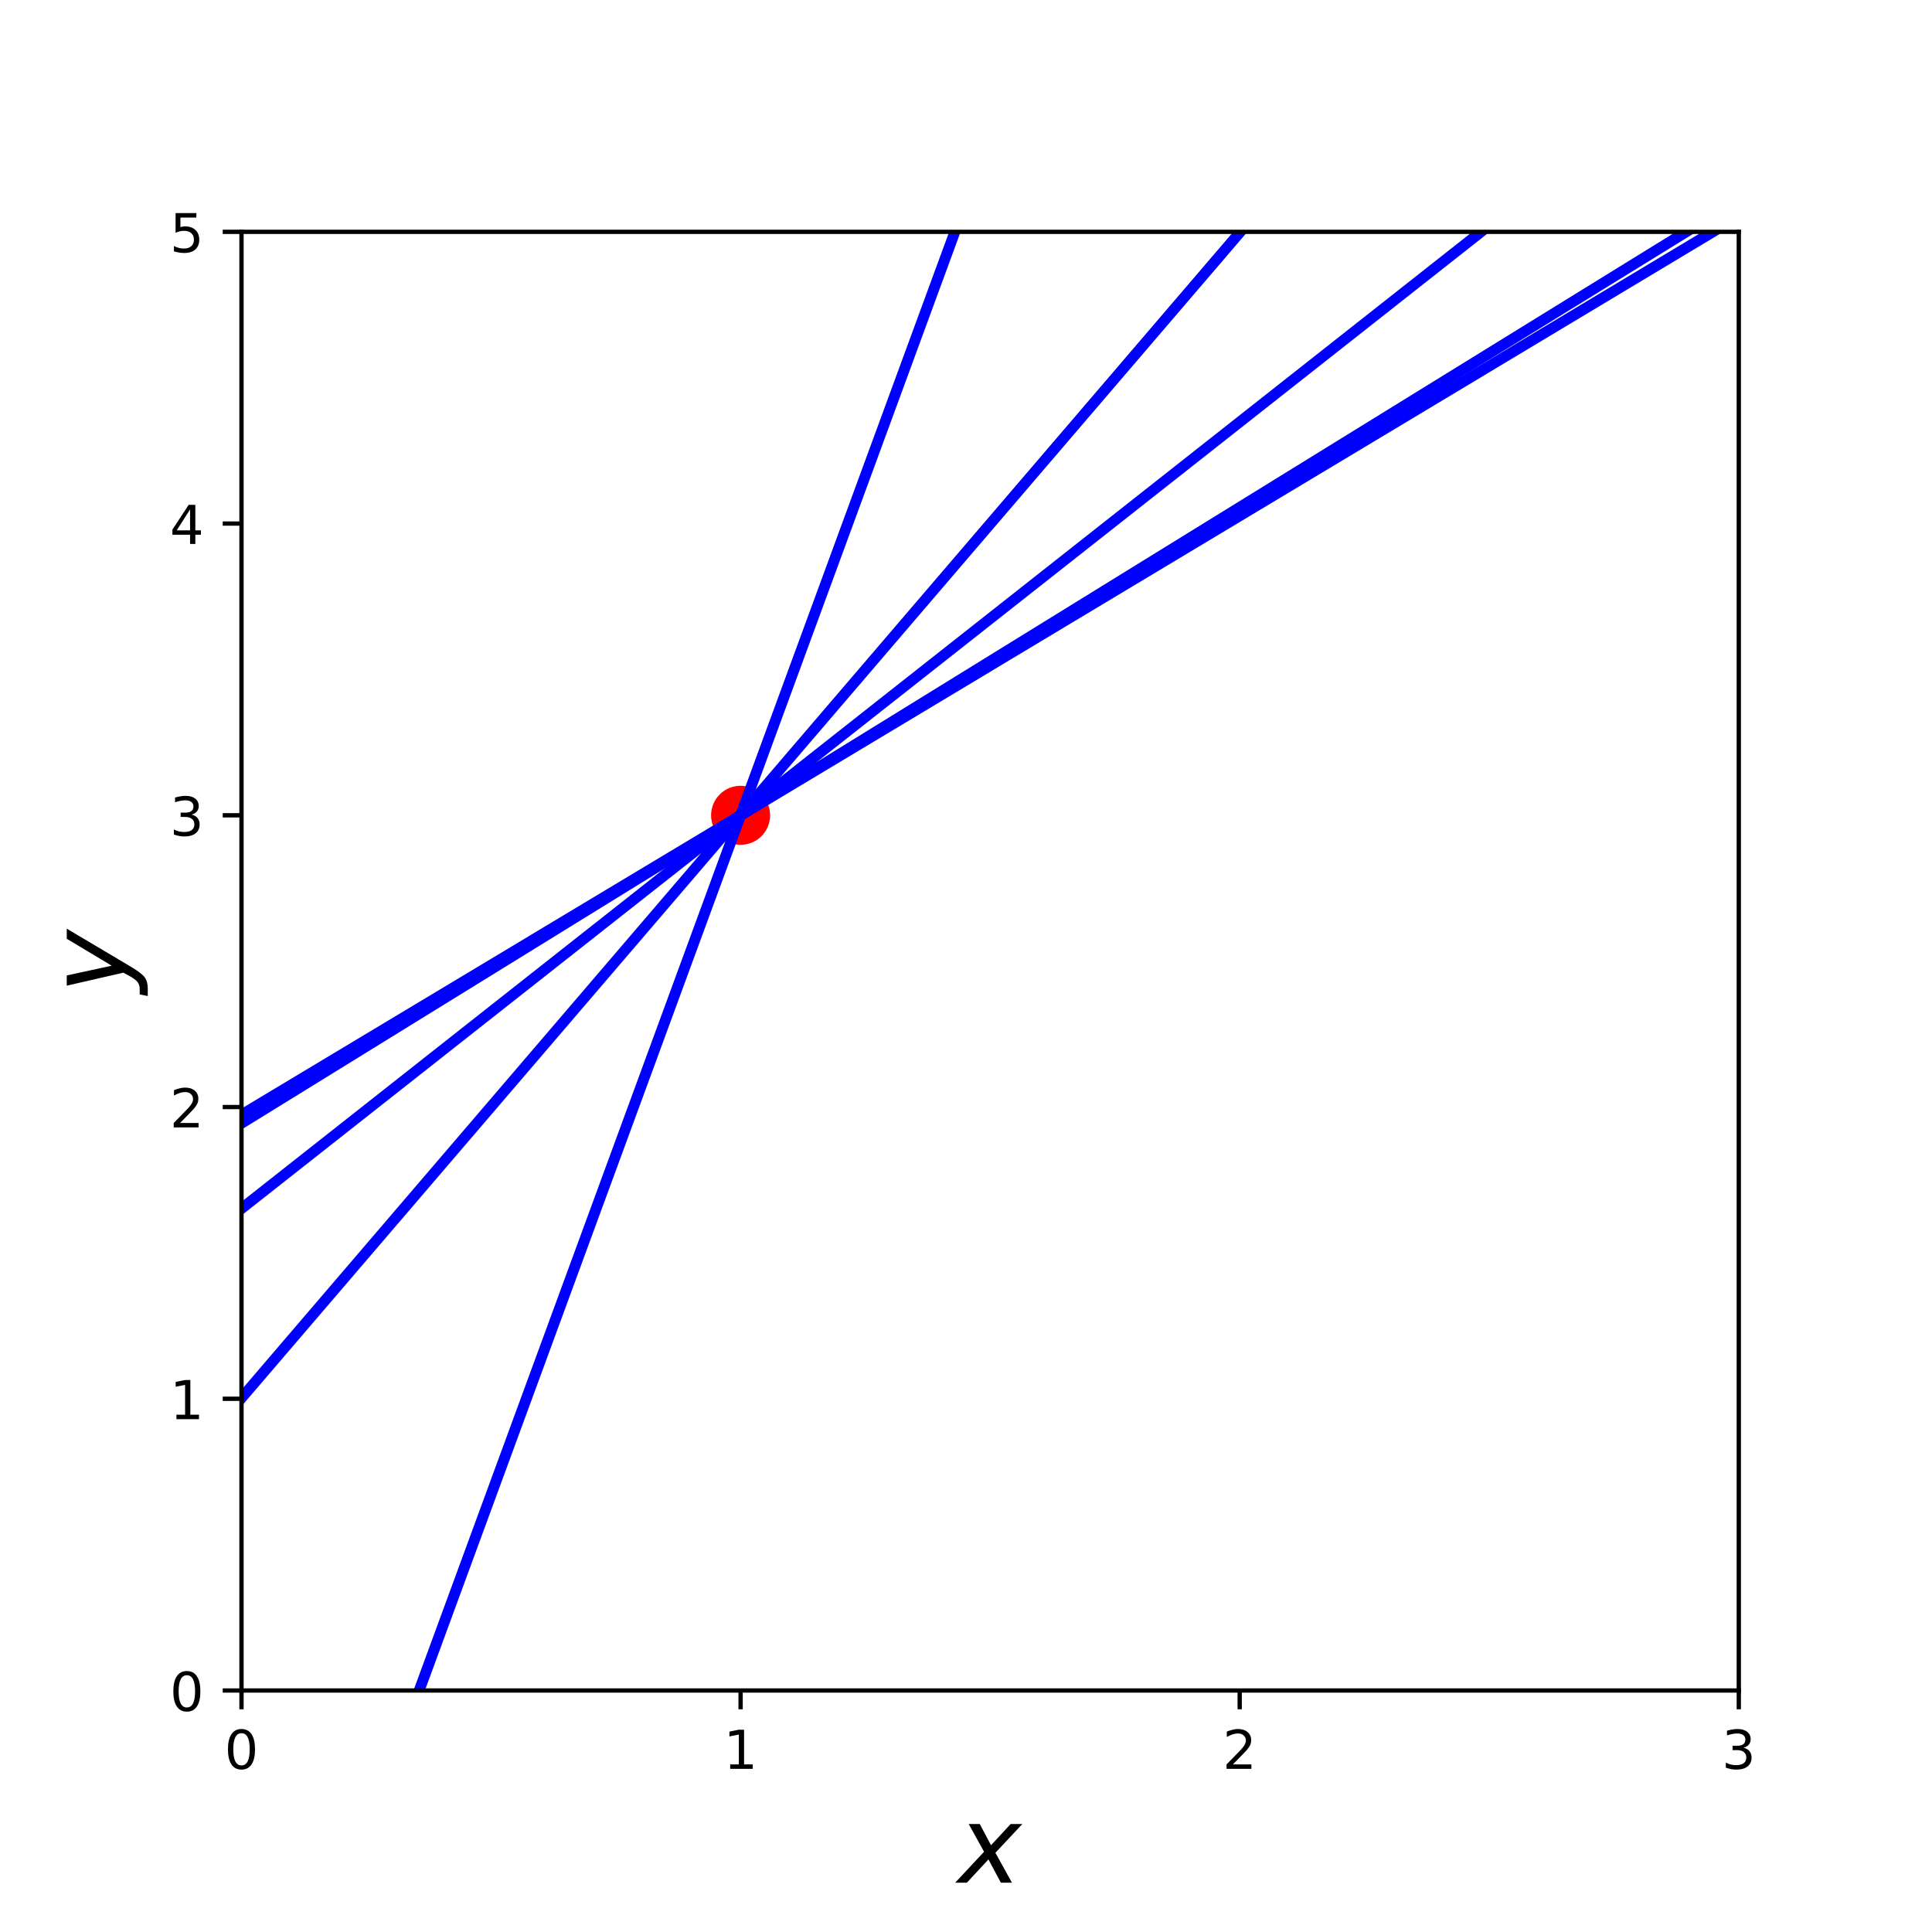
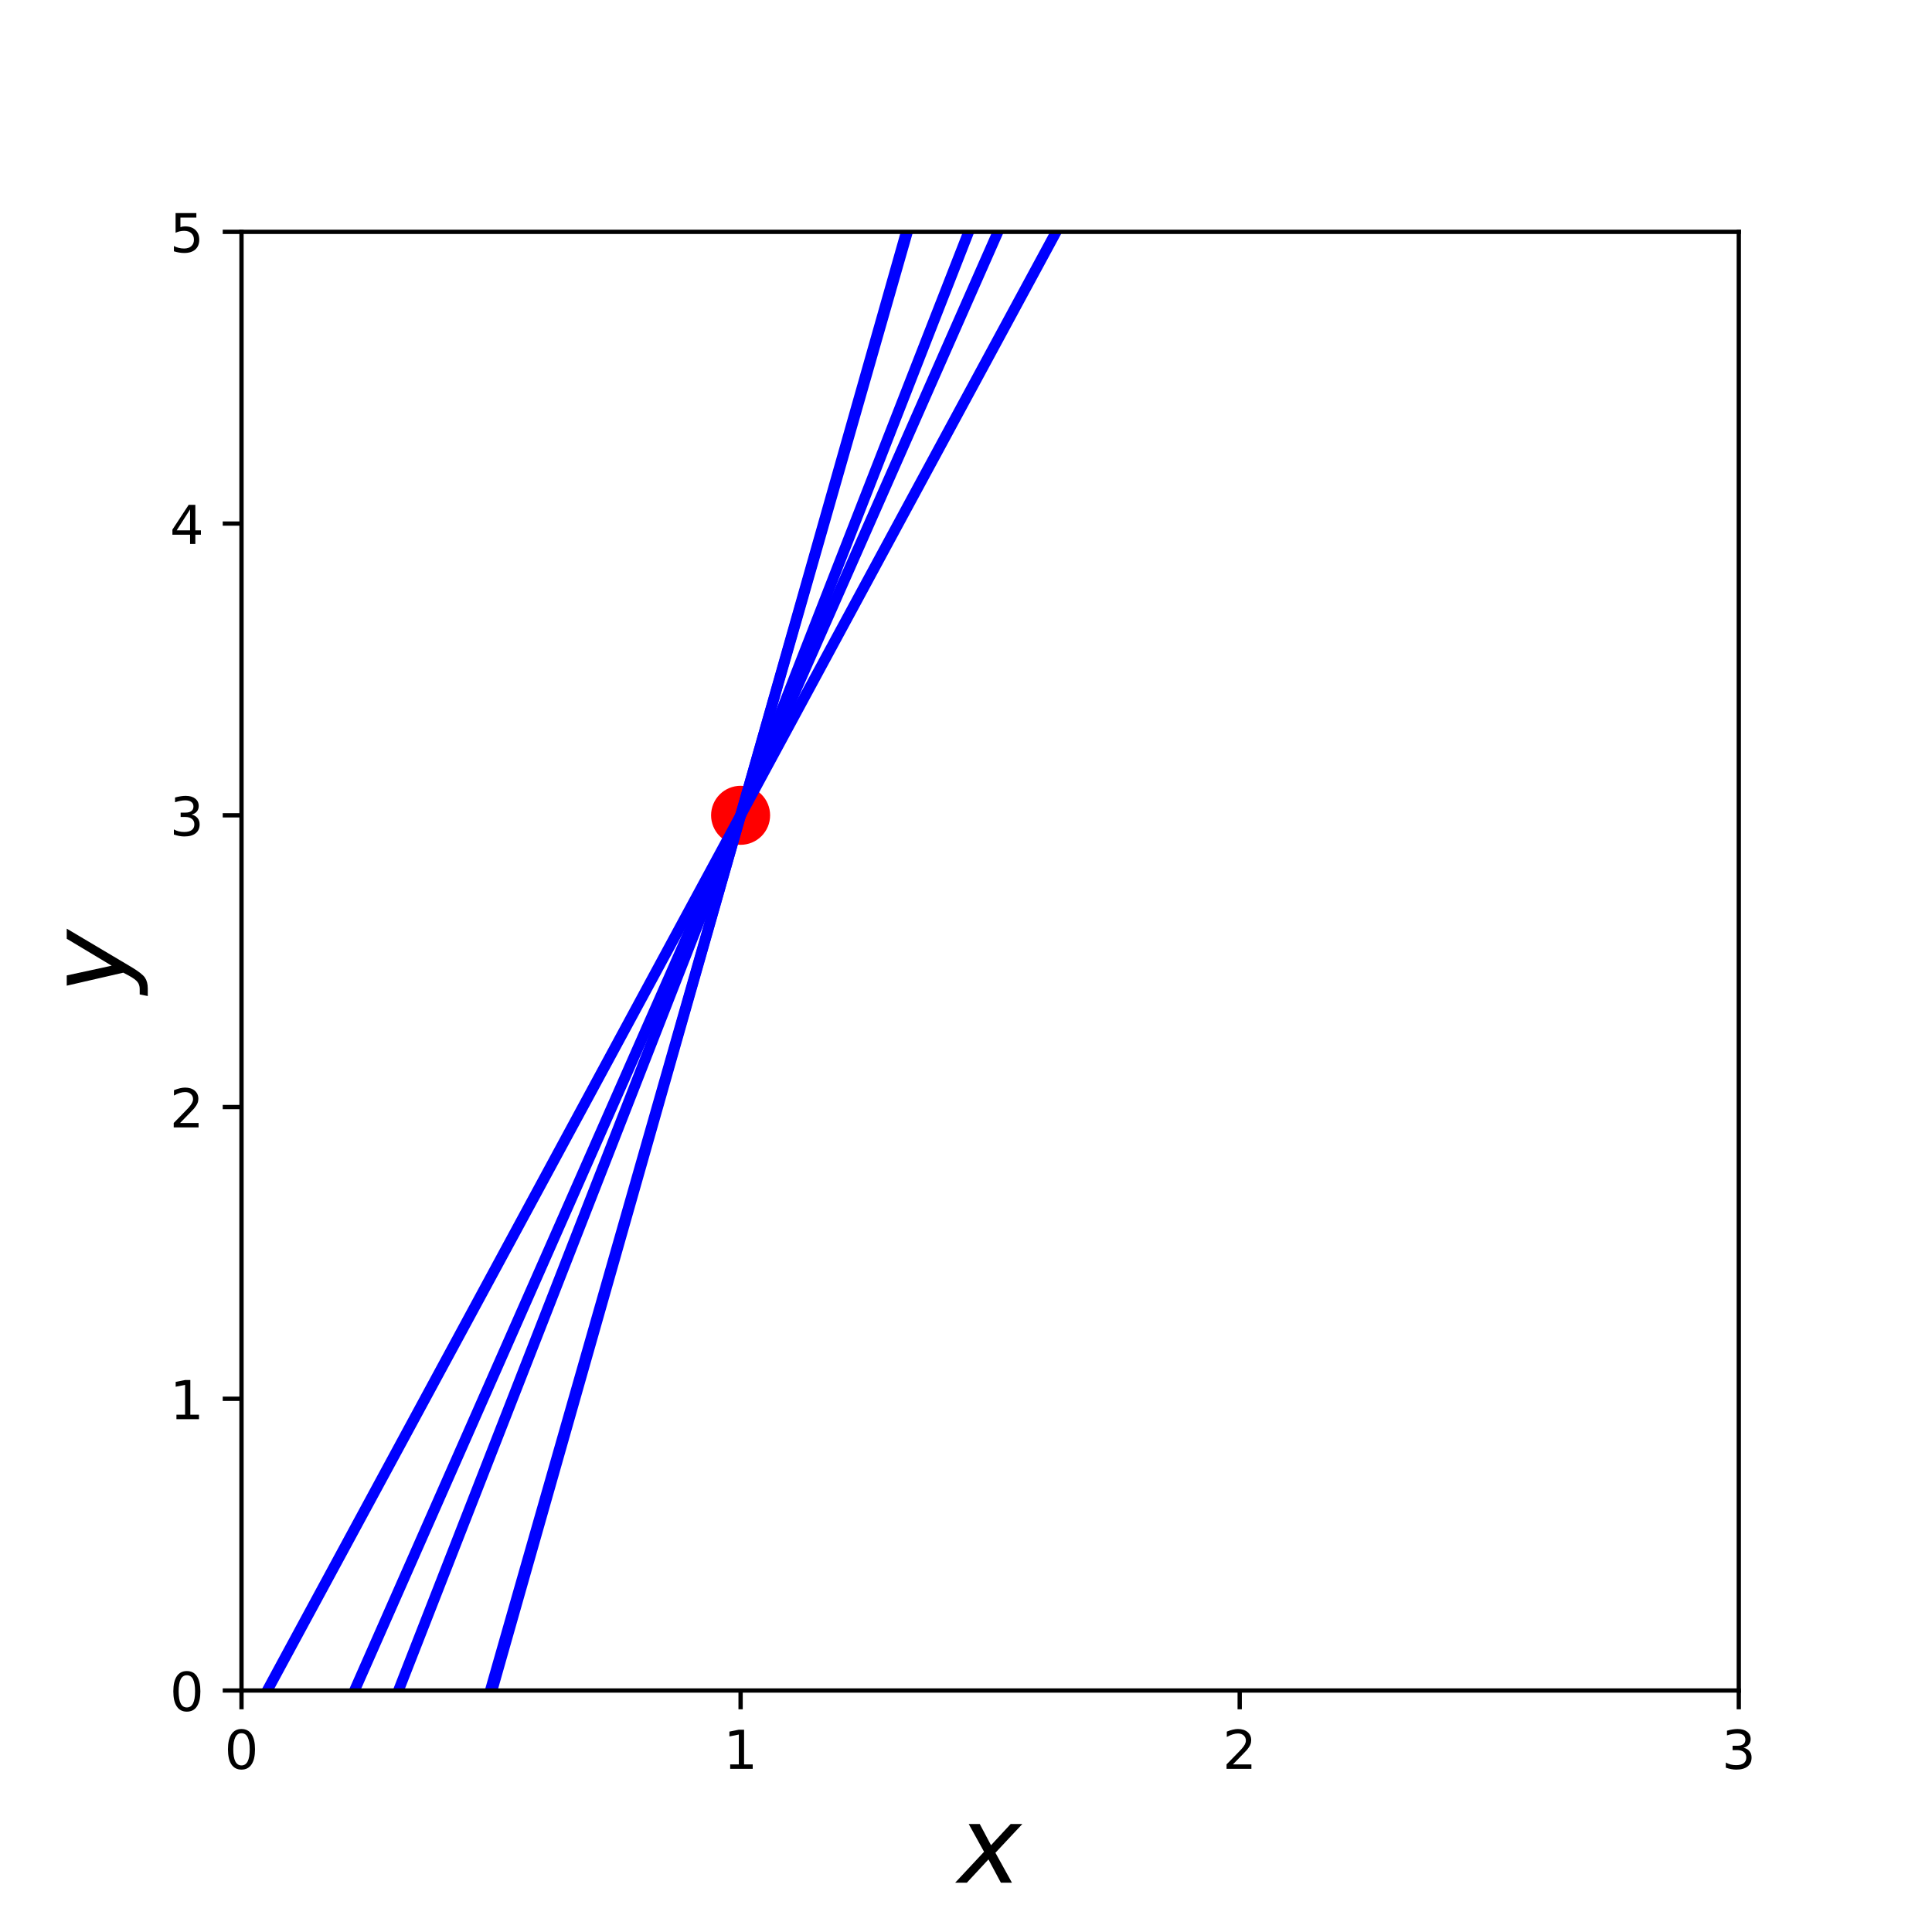
<svg xmlns="http://www.w3.org/2000/svg" xmlns:xlink="http://www.w3.org/1999/xlink" height="360pt" version="1.1" viewBox="0 0 360 360" width="360pt">
  <defs>
    <style type="text/css">
*{stroke-linecap:butt;stroke-linejoin:round;}
  </style>
  </defs>
  <g id="figure_1">
    <g id="patch_1">
      <path d="M 0 360  L 360 360  L 360 0  L 0 0  z " style="fill:none;" />
    </g>
    <g id="axes_1">
      <g id="patch_2">
        <path d="M 45 315  L 324 315  L 324 43.2  L 45 43.2  z " style="fill:none;" />
      </g>
      <g id="matplotlib.axis_1">
        <g id="xtick_1">
          <g id="line2d_1">
            <defs>
-               <path d="M 0 0  L 0 3.5  " id="m052bb8a364" style="stroke:#000000;stroke-width:0.8;" />
-             </defs>
-             <g>
-               <use style="stroke:#000000;stroke-width:0.8;" x="45" xlink:href="#m052bb8a364" y="315" />
+               <path d="M 0 0  L 0 3.5  " id="mcf7c8fd495" style="stroke:#000000;stroke-width:0.8;" />
+             </defs>
+             <g>
+               <use style="stroke:#000000;stroke-width:0.8;" x="45" xlink:href="#mcf7c8fd495" y="315" />
            </g>
          </g>
          <g id="text_1">
            <defs>
              <path d="M 31.781 66.406  Q 24.172 66.406 20.328 58.906  Q 16.5 51.422 16.5 36.375  Q 16.5 21.391 20.328 13.891  Q 24.172 6.391 31.781 6.391  Q 39.453 6.391 43.281 13.891  Q 47.125 21.391 47.125 36.375  Q 47.125 51.422 43.281 58.906  Q 39.453 66.406 31.781 66.406  z M 31.781 74.219  Q 44.047 74.219 50.516 64.516  Q 56.984 54.828 56.984 36.375  Q 56.984 17.969 50.516 8.266  Q 44.047 -1.422 31.781 -1.422  Q 19.531 -1.422 13.062 8.266  Q 6.594 17.969 6.594 36.375  Q 6.594 54.828 13.062 64.516  Q 19.531 74.219 31.781 74.219  z " id="DejaVuSans-30" />
            </defs>
            <g transform="translate(41.81875 329.5984)scale(0.1 -0.1)">
              <use xlink:href="#DejaVuSans-30" />
            </g>
          </g>
        </g>
        <g id="xtick_2">
          <g id="line2d_2">
            <g>
-               <use style="stroke:#000000;stroke-width:0.8;" x="138" xlink:href="#m052bb8a364" y="315" />
+               <use style="stroke:#000000;stroke-width:0.8;" x="138" xlink:href="#mcf7c8fd495" y="315" />
            </g>
          </g>
          <g id="text_2">
            <defs>
              <path d="M 12.406 8.297  L 28.516 8.297  L 28.516 63.922  L 10.984 60.406  L 10.984 69.391  L 28.422 72.906  L 38.281 72.906  L 38.281 8.297  L 54.391 8.297  L 54.391 0  L 12.406 0  z " id="DejaVuSans-31" />
            </defs>
            <g transform="translate(134.8187 329.5984)scale(0.1 -0.1)">
              <use xlink:href="#DejaVuSans-31" />
            </g>
          </g>
        </g>
        <g id="xtick_3">
          <g id="line2d_3">
            <g>
-               <use style="stroke:#000000;stroke-width:0.8;" x="231" xlink:href="#m052bb8a364" y="315" />
+               <use style="stroke:#000000;stroke-width:0.8;" x="231" xlink:href="#mcf7c8fd495" y="315" />
            </g>
          </g>
          <g id="text_3">
            <defs>
              <path d="M 19.188 8.297  L 53.609 8.297  L 53.609 0  L 7.328 0  L 7.328 8.297  Q 12.938 14.109 22.625 23.891  Q 32.328 33.688 34.812 36.531  Q 39.547 41.844 41.422 45.531  Q 43.312 49.219 43.312 52.781  Q 43.312 58.594 39.234 62.25  Q 35.156 65.922 28.609 65.922  Q 23.969 65.922 18.812 64.312  Q 13.672 62.703 7.812 59.422  L 7.812 69.391  Q 13.766 71.781 18.938 73  Q 24.125 74.219 28.422 74.219  Q 39.75 74.219 46.484 68.547  Q 53.219 62.891 53.219 53.422  Q 53.219 48.922 51.531 44.891  Q 49.859 40.875 45.406 35.406  Q 44.188 33.984 37.641 27.219  Q 31.109 20.453 19.188 8.297  z " id="DejaVuSans-32" />
            </defs>
            <g transform="translate(227.8187 329.5984)scale(0.1 -0.1)">
              <use xlink:href="#DejaVuSans-32" />
            </g>
          </g>
        </g>
        <g id="xtick_4">
          <g id="line2d_4">
            <g>
-               <use style="stroke:#000000;stroke-width:0.8;" x="324" xlink:href="#m052bb8a364" y="315" />
+               <use style="stroke:#000000;stroke-width:0.8;" x="324" xlink:href="#mcf7c8fd495" y="315" />
            </g>
          </g>
          <g id="text_4">
            <defs>
              <path d="M 40.578 39.312  Q 47.656 37.797 51.625 33  Q 55.609 28.219 55.609 21.188  Q 55.609 10.406 48.188 4.484  Q 40.766 -1.422 27.094 -1.422  Q 22.516 -1.422 17.656 -0.516  Q 12.797 0.391 7.625 2.203  L 7.625 11.719  Q 11.719 9.328 16.594 8.109  Q 21.484 6.891 26.812 6.891  Q 36.078 6.891 40.938 10.547  Q 45.797 14.203 45.797 21.188  Q 45.797 27.641 41.281 31.266  Q 36.766 34.906 28.719 34.906  L 20.219 34.906  L 20.219 43.016  L 29.109 43.016  Q 36.375 43.016 40.234 45.922  Q 44.094 48.828 44.094 54.297  Q 44.094 59.906 40.109 62.906  Q 36.141 65.922 28.719 65.922  Q 24.656 65.922 20.016 65.031  Q 15.375 64.156 9.812 62.312  L 9.812 71.094  Q 15.438 72.656 20.344 73.438  Q 25.25 74.219 29.594 74.219  Q 40.828 74.219 47.359 69.109  Q 53.906 64.016 53.906 55.328  Q 53.906 49.266 50.438 45.094  Q 46.969 40.922 40.578 39.312  z " id="DejaVuSans-33" />
            </defs>
            <g transform="translate(320.8188 329.5984)scale(0.1 -0.1)">
              <use xlink:href="#DejaVuSans-33" />
            </g>
          </g>
        </g>
        <g id="text_5">
          <defs>
            <path d="M 60.016 54.688  L 34.906 27.875  L 50.297 0  L 39.984 0  L 28.422 21.688  L 8.297 0  L -2.594 0  L 24.312 28.812  L 10.016 54.688  L 20.312 54.688  L 30.812 34.906  L 49.125 54.688  z " id="DejaVuSans-Oblique-78" />
          </defs>
          <g transform="translate(178.5 350.875)scale(0.2 -0.2)">
            <use transform="translate(0 0.3125)" xlink:href="#DejaVuSans-Oblique-78" />
          </g>
        </g>
      </g>
      <g id="matplotlib.axis_2">
        <g id="ytick_1">
          <g id="line2d_5">
            <defs>
-               <path d="M 0 0  L -3.5 0  " id="m3dde6aa0dd" style="stroke:#000000;stroke-width:0.8;" />
-             </defs>
-             <g>
-               <use style="stroke:#000000;stroke-width:0.8;" x="45" xlink:href="#m3dde6aa0dd" y="315" />
+               <path d="M 0 0  L -3.5 0  " id="m27524ff0b5" style="stroke:#000000;stroke-width:0.8;" />
+             </defs>
+             <g>
+               <use style="stroke:#000000;stroke-width:0.8;" x="45" xlink:href="#m27524ff0b5" y="315" />
            </g>
          </g>
          <g id="text_6">
            <g transform="translate(31.6375 318.7992)scale(0.1 -0.1)">
              <use xlink:href="#DejaVuSans-30" />
            </g>
          </g>
        </g>
        <g id="ytick_2">
          <g id="line2d_6">
            <g>
-               <use style="stroke:#000000;stroke-width:0.8;" x="45" xlink:href="#m3dde6aa0dd" y="260.64" />
+               <use style="stroke:#000000;stroke-width:0.8;" x="45" xlink:href="#m27524ff0b5" y="260.64" />
            </g>
          </g>
          <g id="text_7">
            <g transform="translate(31.6375 264.4392)scale(0.1 -0.1)">
              <use xlink:href="#DejaVuSans-31" />
            </g>
          </g>
        </g>
        <g id="ytick_3">
          <g id="line2d_7">
            <g>
-               <use style="stroke:#000000;stroke-width:0.8;" x="45" xlink:href="#m3dde6aa0dd" y="206.28" />
+               <use style="stroke:#000000;stroke-width:0.8;" x="45" xlink:href="#m27524ff0b5" y="206.28" />
            </g>
          </g>
          <g id="text_8">
            <g transform="translate(31.6375 210.0792)scale(0.1 -0.1)">
              <use xlink:href="#DejaVuSans-32" />
            </g>
          </g>
        </g>
        <g id="ytick_4">
          <g id="line2d_8">
            <g>
-               <use style="stroke:#000000;stroke-width:0.8;" x="45" xlink:href="#m3dde6aa0dd" y="151.92" />
+               <use style="stroke:#000000;stroke-width:0.8;" x="45" xlink:href="#m27524ff0b5" y="151.92" />
            </g>
          </g>
          <g id="text_9">
            <g transform="translate(31.6375 155.7192)scale(0.1 -0.1)">
              <use xlink:href="#DejaVuSans-33" />
            </g>
          </g>
        </g>
        <g id="ytick_5">
          <g id="line2d_9">
            <g>
-               <use style="stroke:#000000;stroke-width:0.8;" x="45" xlink:href="#m3dde6aa0dd" y="97.56" />
+               <use style="stroke:#000000;stroke-width:0.8;" x="45" xlink:href="#m27524ff0b5" y="97.56" />
            </g>
          </g>
          <g id="text_10">
            <defs>
              <path d="M 37.797 64.312  L 12.891 25.391  L 37.797 25.391  z M 35.203 72.906  L 47.609 72.906  L 47.609 25.391  L 58.016 25.391  L 58.016 17.188  L 47.609 17.188  L 47.609 0  L 37.797 0  L 37.797 17.188  L 4.891 17.188  L 4.891 26.703  z " id="DejaVuSans-34" />
            </defs>
            <g transform="translate(31.6375 101.3592)scale(0.1 -0.1)">
              <use xlink:href="#DejaVuSans-34" />
            </g>
          </g>
        </g>
        <g id="ytick_6">
          <g id="line2d_10">
            <g>
-               <use style="stroke:#000000;stroke-width:0.8;" x="45" xlink:href="#m3dde6aa0dd" y="43.2" />
+               <use style="stroke:#000000;stroke-width:0.8;" x="45" xlink:href="#m27524ff0b5" y="43.2" />
            </g>
          </g>
          <g id="text_11">
            <defs>
              <path d="M 10.797 72.906  L 49.516 72.906  L 49.516 64.594  L 19.828 64.594  L 19.828 46.734  Q 21.969 47.469 24.109 47.828  Q 26.266 48.188 28.422 48.188  Q 40.625 48.188 47.75 41.5  Q 54.891 34.812 54.891 23.391  Q 54.891 11.625 47.562 5.094  Q 40.234 -1.422 26.906 -1.422  Q 22.312 -1.422 17.547 -0.641  Q 12.797 0.141 7.719 1.703  L 7.719 11.625  Q 12.109 9.234 16.797 8.062  Q 21.484 6.891 26.703 6.891  Q 35.156 6.891 40.078 11.328  Q 45.016 15.766 45.016 23.391  Q 45.016 31 40.078 35.438  Q 35.156 39.891 26.703 39.891  Q 22.75 39.891 18.812 39.016  Q 14.891 38.141 10.797 36.281  z " id="DejaVuSans-35" />
            </defs>
            <g transform="translate(31.6375 46.99922)scale(0.1 -0.1)">
              <use xlink:href="#DejaVuSans-35" />
            </g>
          </g>
        </g>
        <g id="text_12">
          <defs>
            <path d="M 24.812 -5.078  Q 18.562 -15.578 14.625 -18.188  Q 10.688 -20.797 4.594 -20.797  L -2.484 -20.797  L -0.984 -13.281  L 4.203 -13.281  Q 7.953 -13.281 10.594 -11.234  Q 13.234 -9.188 16.5 -3.219  L 19.281 2  L 7.172 54.688  L 16.703 54.688  L 25.781 12.797  L 50.875 54.688  L 60.297 54.688  z " id="DejaVuSans-Oblique-79" />
          </defs>
          <g transform="translate(23.4375 185.1)rotate(-90)scale(0.2 -0.2)">
            <use transform="translate(0 0.3125)" xlink:href="#DejaVuSans-Oblique-79" />
          </g>
        </g>
      </g>
      <g id="line2d_11">
        <defs>
-           <path d="M 0 5  C 1.326 5 2.598 4.473 3.536 3.536  C 4.473 2.598 5 1.326 5 0  C 5 -1.326 4.473 -2.598 3.536 -3.536  C 2.598 -4.473 1.326 -5 0 -5  C -1.326 -5 -2.598 -4.473 -3.536 -3.536  C -4.473 -2.598 -5 -1.326 -5 0  C -5 1.326 -4.473 2.598 -3.536 3.536  C -2.598 4.473 -1.326 5 0 5  z " id="mf2f24048e3" style="stroke:#ff0000;" />
+           <path d="M 0 5  C 1.326 5 2.598 4.473 3.536 3.536  C 4.473 2.598 5 1.326 5 0  C 5 -1.326 4.473 -2.598 3.536 -3.536  C 2.598 -4.473 1.326 -5 0 -5  C -1.326 -5 -2.598 -4.473 -3.536 -3.536  C -4.473 -2.598 -5 -1.326 -5 0  C -5 1.326 -4.473 2.598 -3.536 3.536  C -2.598 4.473 -1.326 5 0 5  z " id="ma4b827c027" style="stroke:#ff0000;" />
        </defs>
-         <g clip-path="url(#pd089e5a442)">
-           <use style="fill:#ff0000;stroke:#ff0000;" x="138" xlink:href="#mf2f24048e3" y="151.92" />
+         <g clip-path="url(#p7819fcaa0d)">
+           <use style="fill:#ff0000;stroke:#ff0000;" x="138" xlink:href="#ma4b827c027" y="151.92" />
        </g>
      </g>
      <g id="line2d_12">
-         <path clip-path="url(#pd089e5a442)" d="M 45 207.73  L 324 40.301  " style="fill:none;stroke:#0000ff;stroke-linecap:square;stroke-width:2;" />
+         <path clip-path="url(#p7819fcaa0d)" d="M 56.271 361  L 197.776 -1  " style="fill:none;stroke:#0000ff;stroke-linecap:square;stroke-width:2;" />
      </g>
      <g id="line2d_13">
-         <path clip-path="url(#pd089e5a442)" d="M 45 260.493  L 268.986 -1  " style="fill:none;stroke:#0000ff;stroke-linecap:square;stroke-width:2;" />
+         <path clip-path="url(#p7819fcaa0d)" d="M 45.77 361  L 205.456 -1  " style="fill:none;stroke:#0000ff;stroke-linecap:square;stroke-width:2;" />
      </g>
      <g id="line2d_14">
-         <path clip-path="url(#pd089e5a442)" d="M 45 225.204  L 324 5.351  " style="fill:none;stroke:#0000ff;stroke-linecap:square;stroke-width:2;" />
+         <path clip-path="url(#p7819fcaa0d)" d="M 78.207 361  L 181.732 -1  " style="fill:none;stroke:#0000ff;stroke-linecap:square;stroke-width:2;" />
      </g>
      <g id="line2d_15">
-         <path clip-path="url(#pd089e5a442)" d="M 45 209.305  L 324 37.15  " style="fill:none;stroke:#0000ff;stroke-linecap:square;stroke-width:2;" />
+         <path clip-path="url(#p7819fcaa0d)" d="M 45 323.874  L 220.706 -1  " style="fill:none;stroke:#0000ff;stroke-linecap:square;stroke-width:2;" />
      </g>
      <g id="line2d_16">
-         <path clip-path="url(#pd089e5a442)" d="M 61.211 361  L 194.163 -1  " style="fill:none;stroke:#0000ff;stroke-linecap:square;stroke-width:2;" />
+         <path clip-path="url(#p7819fcaa0d)" d="M 78.621 361  L 181.429 -1  " style="fill:none;stroke:#0000ff;stroke-linecap:square;stroke-width:2;" />
      </g>
      <g id="patch_3">
        <path d="M 45 315  L 45 43.2  " style="fill:none;stroke:#000000;stroke-linecap:square;stroke-linejoin:miter;stroke-width:0.8;" />
      </g>
      <g id="patch_4">
        <path d="M 324 315  L 324 43.2  " style="fill:none;stroke:#000000;stroke-linecap:square;stroke-linejoin:miter;stroke-width:0.8;" />
      </g>
      <g id="patch_5">
        <path d="M 45 315  L 324 315  " style="fill:none;stroke:#000000;stroke-linecap:square;stroke-linejoin:miter;stroke-width:0.8;" />
      </g>
      <g id="patch_6">
        <path d="M 45 43.2  L 324 43.2  " style="fill:none;stroke:#000000;stroke-linecap:square;stroke-linejoin:miter;stroke-width:0.8;" />
      </g>
    </g>
  </g>
  <defs>
-     <clipPath id="pd089e5a442">
+     <clipPath id="p7819fcaa0d">
      <rect height="271.8" width="279" x="45" y="43.2" />
    </clipPath>
  </defs>
</svg>
